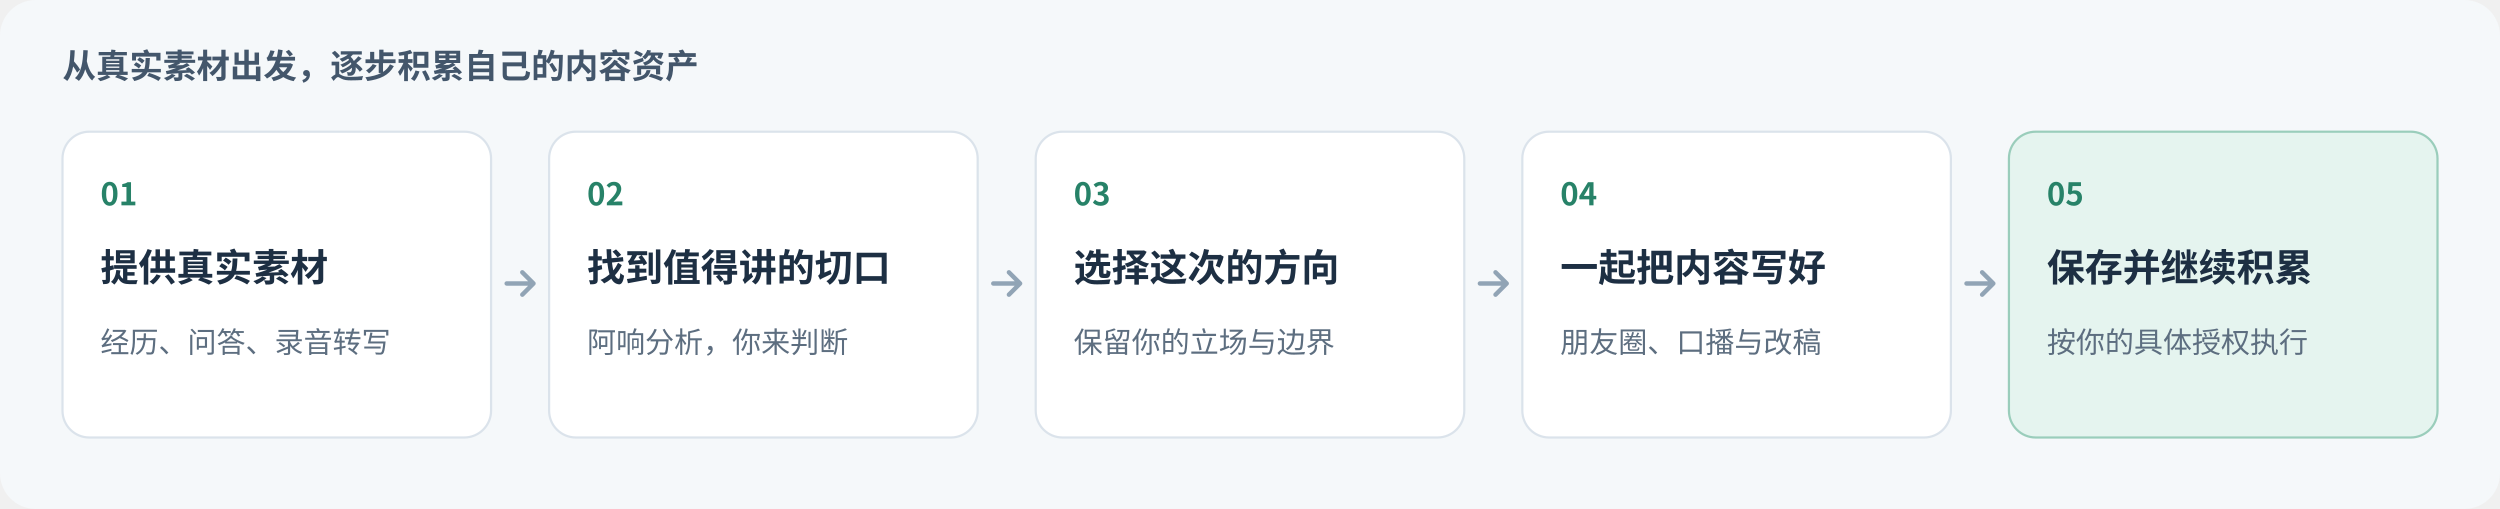
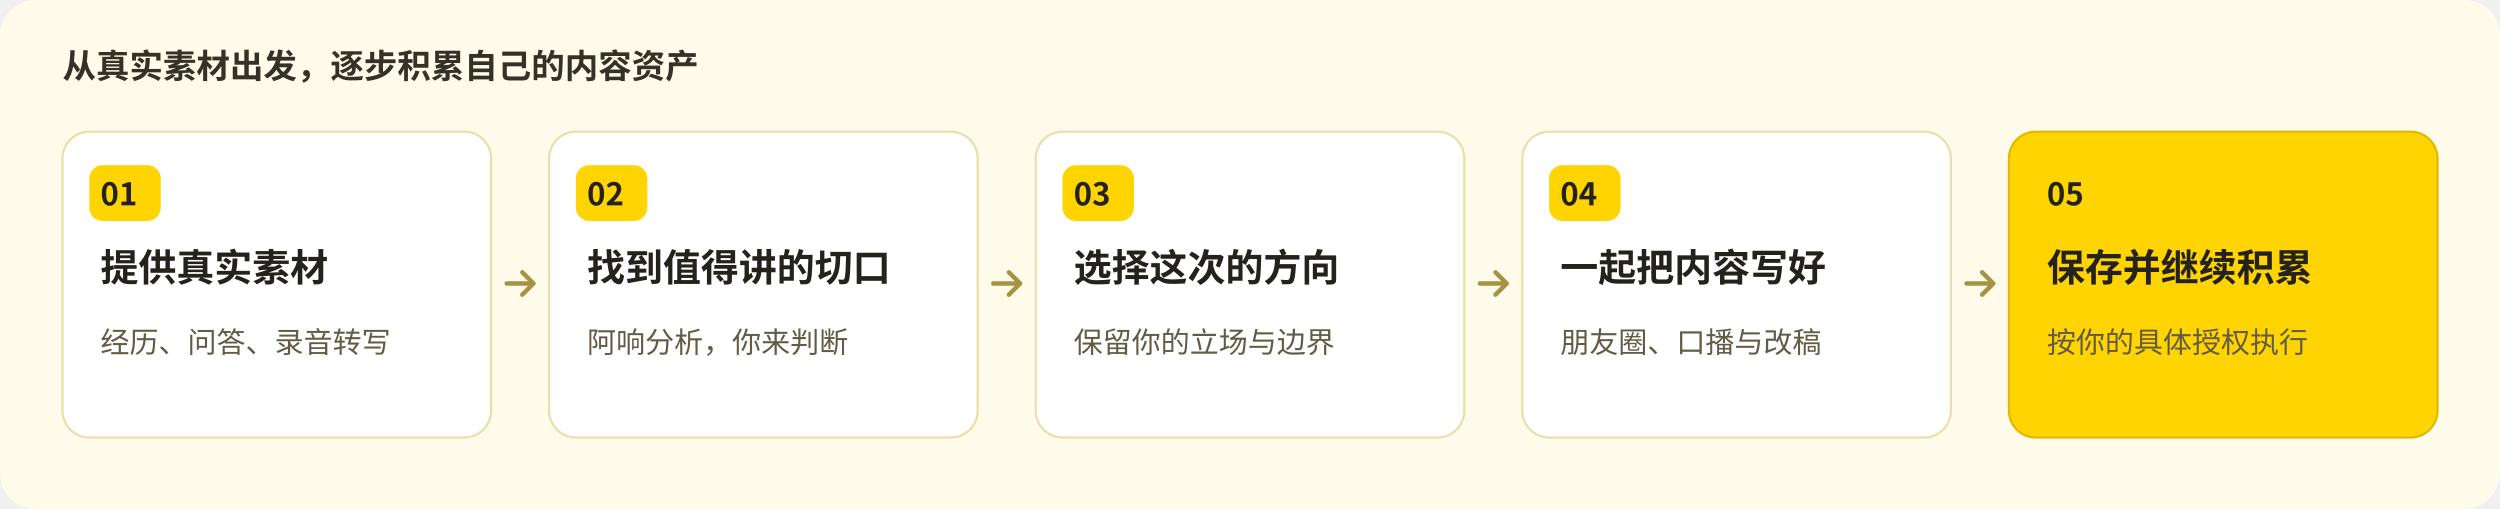
<svg xmlns="http://www.w3.org/2000/svg" width="1120" height="228" viewBox="0 0 1120 228" role="img" aria-labelledby="title desc">
-   <rect width="1120" height="228" rx="16" fill="#f5f8fa" />
+   <rect width="1120" height="228" rx="16" fill="#fffbea" />
  <g font-family="PingFang SC, Microsoft YaHei, Noto Sans CJK SC, sans-serif">
-     <text x="28" y="35" font-size="15" font-weight="600" fill="#43566b">从真实素材出发，逐步积累自己的内容资产</text>
-     <rect x="28" y="59" width="192" height="137" rx="12" fill="#ffffff" stroke="#dbe3eb" />
-     <text x="45" y="92" font-size="14" font-weight="700" fill="#278268">01</text>
-     <text x="45" y="126" font-size="17" font-weight="600" fill="#1d2f43">提供真实素材</text>
-     <text x="45" y="158" font-size="13" fill="#5d6e80">经历、问答、录音转写</text>
-     <path d="M 227 127 h 12 m -5 -5 5 5 -5 5" fill="none" stroke="#91a4b5" stroke-width="2" stroke-linecap="round" stroke-linejoin="round" />
-     <rect x="246" y="59" width="192" height="137" rx="12" fill="#ffffff" stroke="#dbe3eb" />
-     <text x="263" y="92" font-size="14" font-weight="700" fill="#278268">02</text>
-     <text x="263" y="126" font-size="17" font-weight="600" fill="#1d2f43">找到值得讲的切口</text>
-     <text x="263" y="158" font-size="13" fill="#5d6e80">阿响分析，你来判断</text>
-     <path d="M 445 127 h 12 m -5 -5 5 5 -5 5" fill="none" stroke="#91a4b5" stroke-width="2" stroke-linecap="round" stroke-linejoin="round" />
-     <rect x="464" y="59" width="192" height="137" rx="12" fill="#ffffff" stroke="#dbe3eb" />
-     <text x="481" y="92" font-size="14" font-weight="700" fill="#278268">03</text>
-     <text x="481" y="126" font-size="17" font-weight="600" fill="#1d2f43">选择这次的方向</text>
-     <text x="481" y="158" font-size="13" fill="#5d6e80">保留你的立场与边界</text>
-     <path d="M 663 127 h 12 m -5 -5 5 5 -5 5" fill="none" stroke="#91a4b5" stroke-width="2" stroke-linecap="round" stroke-linejoin="round" />
-     <rect x="682" y="59" width="192" height="137" rx="12" fill="#ffffff" stroke="#dbe3eb" />
-     <text x="699" y="92" font-size="14" font-weight="700" fill="#278268">04</text>
-     <text x="699" y="126" font-size="17" font-weight="600" fill="#1d2f43">一起把内容写好</text>
-     <text x="699" y="158" font-size="13" fill="#5d6e80">朋友圈、口播与改稿</text>
-     <path d="M 881 127 h 12 m -5 -5 5 5 -5 5" fill="none" stroke="#91a4b5" stroke-width="2" stroke-linecap="round" stroke-linejoin="round" />
-     <rect x="900" y="59" width="192" height="137" rx="12" fill="#e5f4ef" stroke="#9acdbb" />
-     <text x="917" y="92" font-size="14" font-weight="700" fill="#278268">05</text>
-     <text x="917" y="126" font-size="17" font-weight="600" fill="#1d2f43">保存并继续积累</text>
-     <text x="917" y="158" font-size="13" fill="#5d6e80">按你的具体授权执行</text>
+     <text x="28" y="35" font-size="15" font-weight="600" fill="#343126">从真实素材出发，逐步积累自己的内容资产</text>
+     <rect x="28" y="59" width="192" height="137" rx="12" fill="#ffffff" stroke="#eadfaa" />
+     <rect x="40" y="74" width="32" height="25" rx="6" fill="#ffd400" />
+     <text x="45" y="92" font-size="14" font-weight="700" fill="#24221c">01</text>
+     <text x="45" y="126" font-size="17" font-weight="600" fill="#24221c">提供真实素材</text>
+     <text x="45" y="158" font-size="13" fill="#625b45">经历、问答、录音转写</text>
+     <path d="M 227 127 h 12 m -5 -5 5 5 -5 5" fill="none" stroke="#a59242" stroke-width="2" stroke-linecap="round" stroke-linejoin="round" />
+     <rect x="246" y="59" width="192" height="137" rx="12" fill="#ffffff" stroke="#eadfaa" />
+     <rect x="258" y="74" width="32" height="25" rx="6" fill="#ffd400" />
+     <text x="263" y="92" font-size="14" font-weight="700" fill="#24221c">02</text>
+     <text x="263" y="126" font-size="17" font-weight="600" fill="#24221c">找到值得讲的切口</text>
+     <text x="263" y="158" font-size="13" fill="#625b45">阿响分析，你来判断</text>
+     <path d="M 445 127 h 12 m -5 -5 5 5 -5 5" fill="none" stroke="#a59242" stroke-width="2" stroke-linecap="round" stroke-linejoin="round" />
+     <rect x="464" y="59" width="192" height="137" rx="12" fill="#ffffff" stroke="#eadfaa" />
+     <rect x="476" y="74" width="32" height="25" rx="6" fill="#ffd400" />
+     <text x="481" y="92" font-size="14" font-weight="700" fill="#24221c">03</text>
+     <text x="481" y="126" font-size="17" font-weight="600" fill="#24221c">选择这次的方向</text>
+     <text x="481" y="158" font-size="13" fill="#625b45">保留你的立场与边界</text>
+     <path d="M 663 127 h 12 m -5 -5 5 5 -5 5" fill="none" stroke="#a59242" stroke-width="2" stroke-linecap="round" stroke-linejoin="round" />
+     <rect x="682" y="59" width="192" height="137" rx="12" fill="#ffffff" stroke="#eadfaa" />
+     <rect x="694" y="74" width="32" height="25" rx="6" fill="#ffd400" />
+     <text x="699" y="92" font-size="14" font-weight="700" fill="#24221c">04</text>
+     <text x="699" y="126" font-size="17" font-weight="600" fill="#24221c">一起把内容写好</text>
+     <text x="699" y="158" font-size="13" fill="#625b45">朋友圈、口播与改稿</text>
+     <path d="M 881 127 h 12 m -5 -5 5 5 -5 5" fill="none" stroke="#a59242" stroke-width="2" stroke-linecap="round" stroke-linejoin="round" />
+     <rect x="900" y="59" width="192" height="137" rx="12" fill="#ffd400" stroke="#dfba00" />
+     <rect x="912" y="74" width="32" height="25" rx="6" fill="#ffd400" />
+     <text x="917" y="92" font-size="14" font-weight="700" fill="#24221c">05</text>
+     <text x="917" y="126" font-size="17" font-weight="600" fill="#24221c">保存并继续积累</text>
+     <text x="917" y="158" font-size="13" fill="#625b45">按你的具体授权执行</text>
  </g>
</svg>
